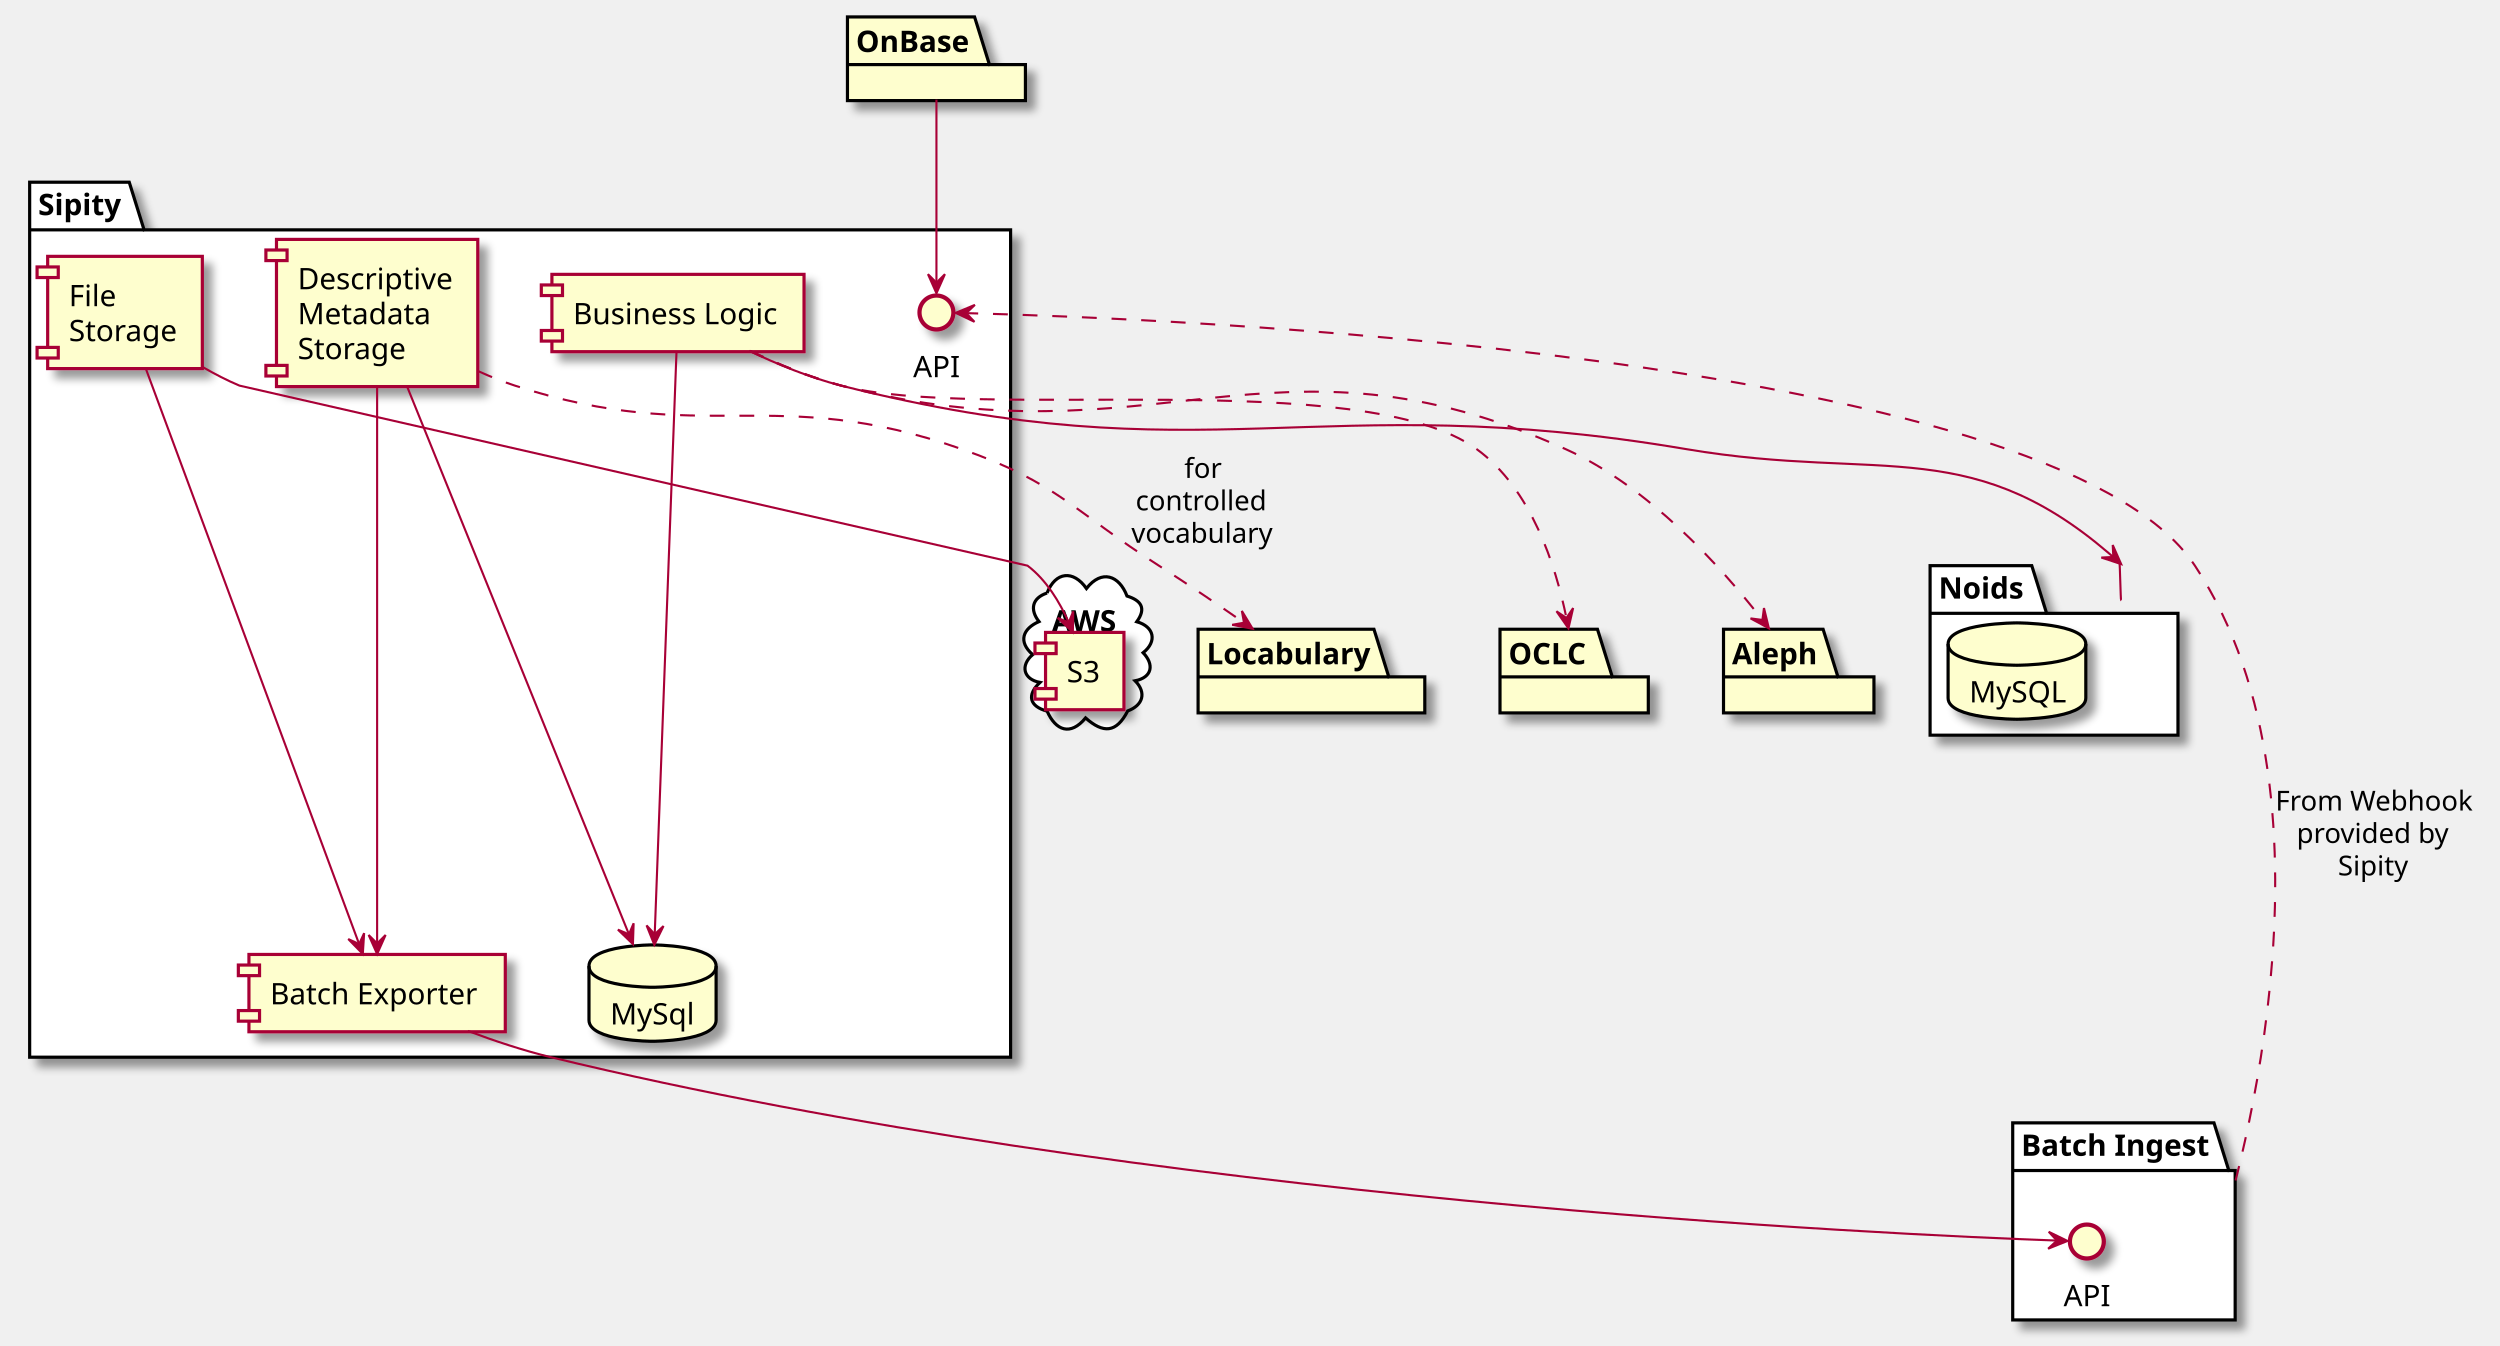
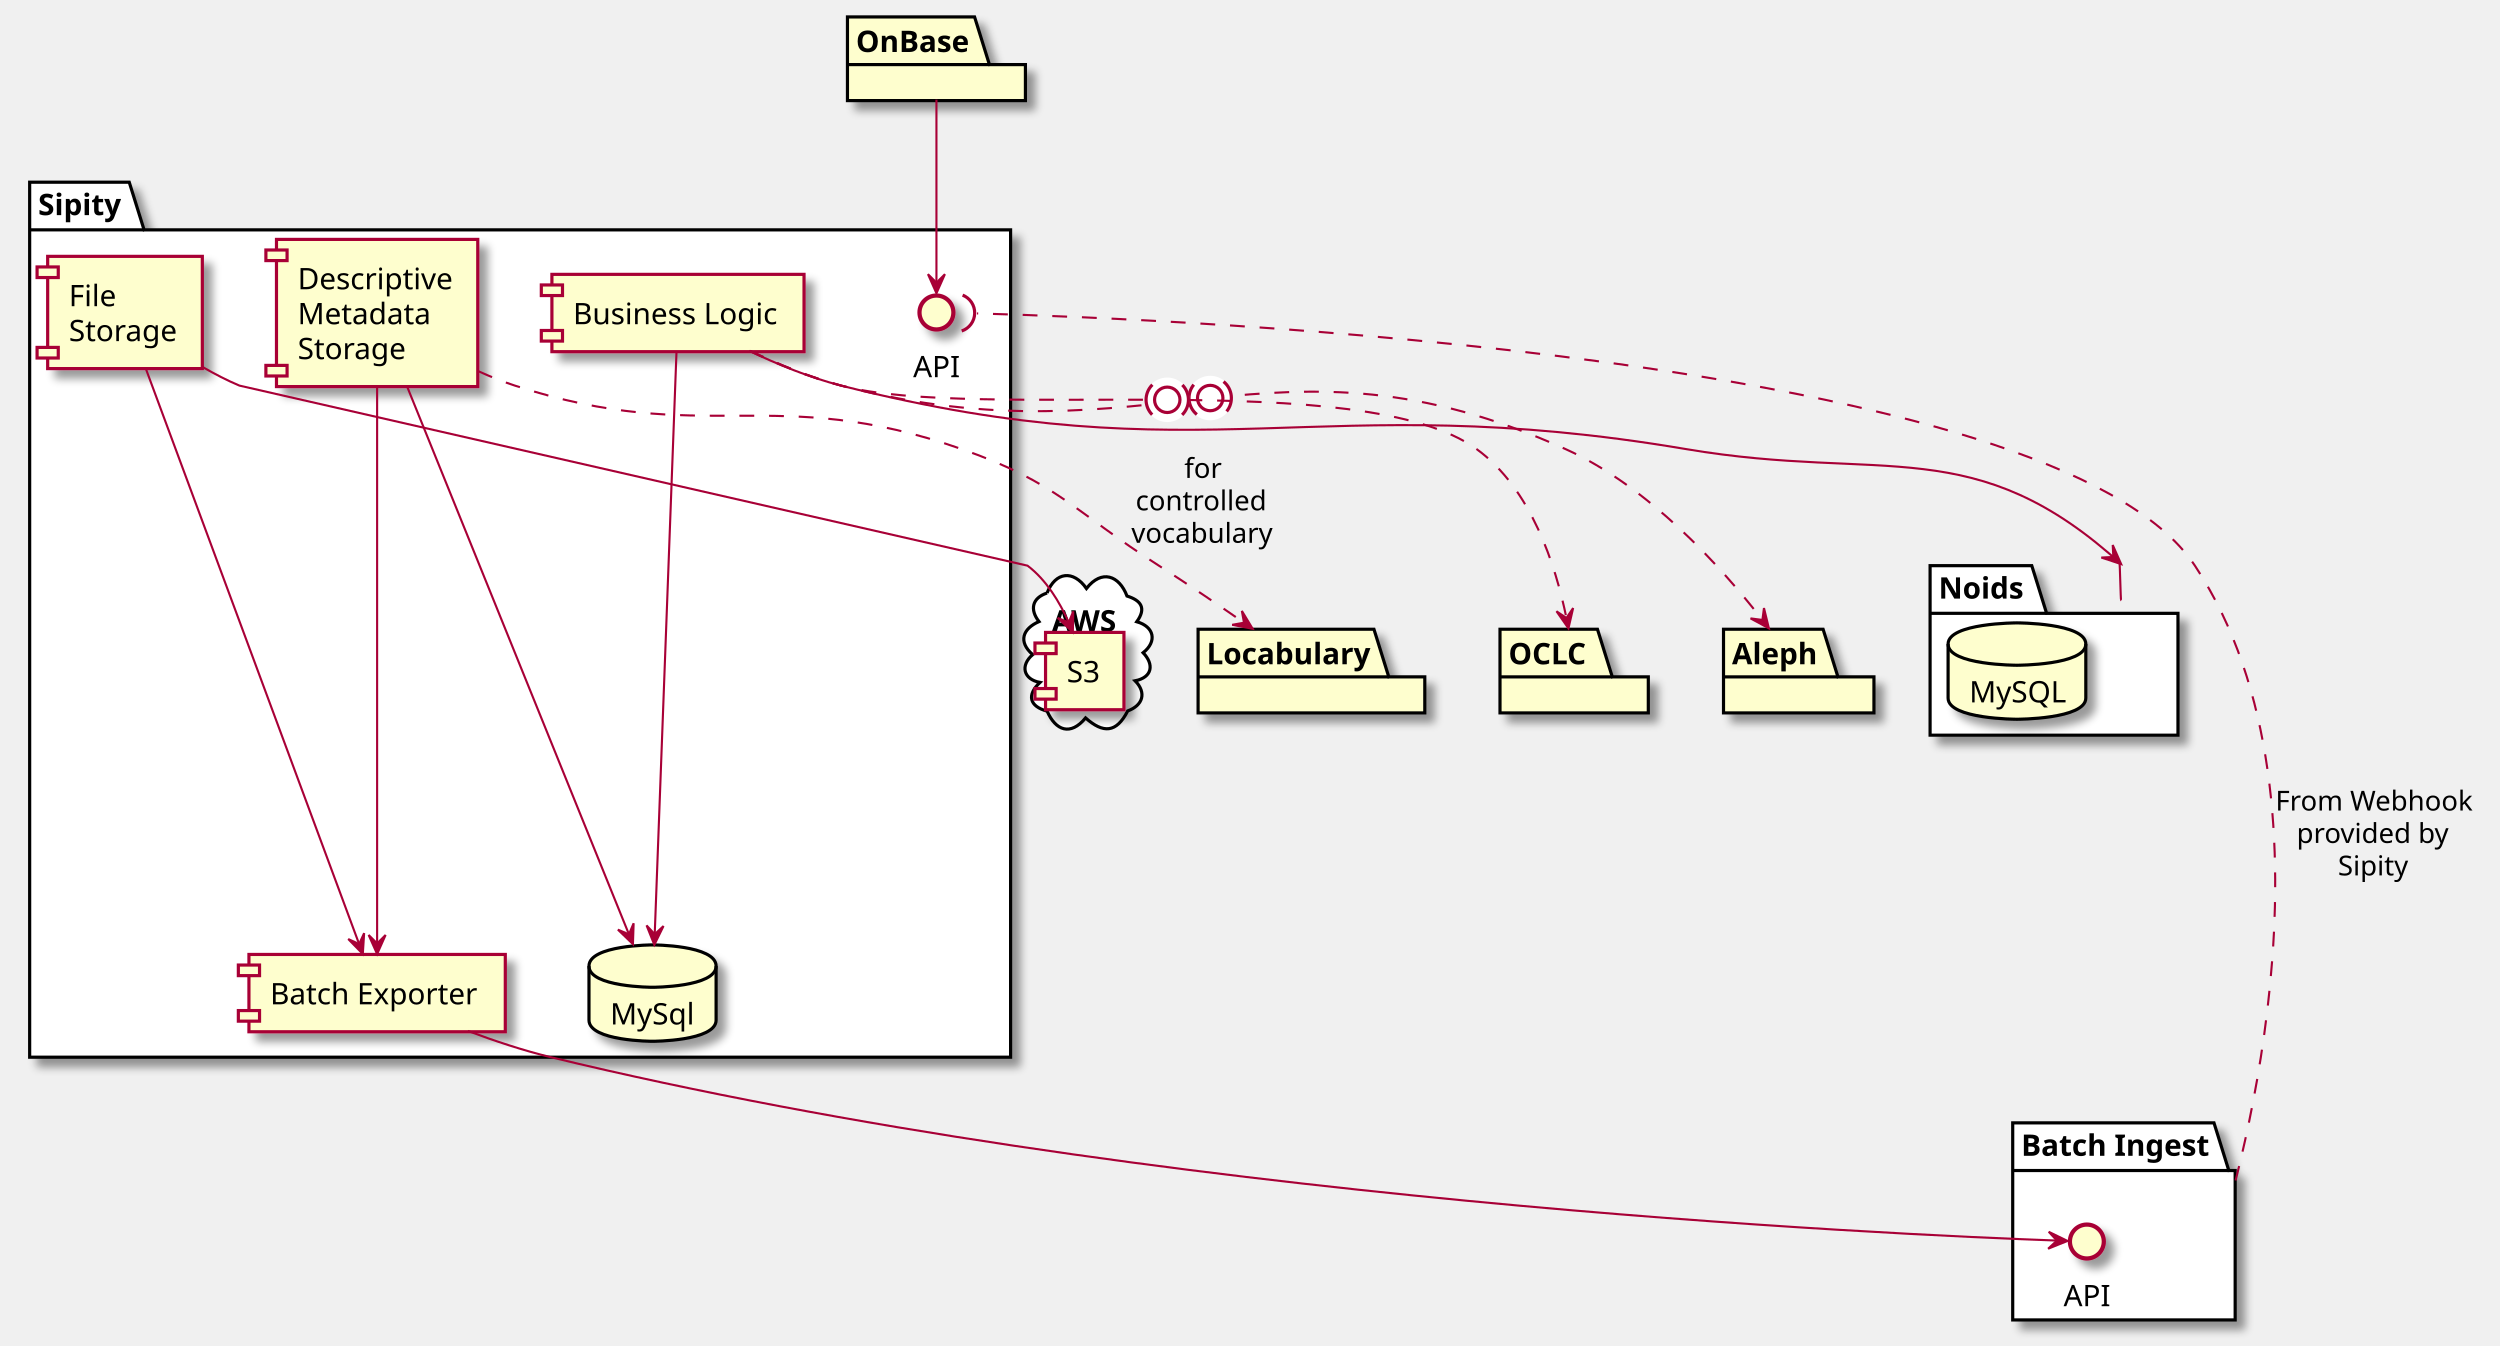
<svg xmlns="http://www.w3.org/2000/svg" contentScriptType="application/ecmascript" contentStyleType="text/css" height="635px" preserveAspectRatio="none" style="width:1180px;height:635px;" version="1.1" viewBox="0 0 1180 635" width="1180px" zoomAndPan="magnify">
  <defs>
-     <filter height="300%" id="f1oy0xllibk9ka" width="300%" x="-1" y="-1">
+     <filter height="300%" id="f1fs7zgyzd7yei" width="300%" x="-1" y="-1">
      <feGaussianBlur result="blurOut" stdDeviation="2.0" />
      <feColorMatrix in="blurOut" result="blurOut2" type="matrix" values="0 0 0 0 0 0 0 0 0 0 0 0 0 0 0 0 0 0 .4 0" />
      <feOffset dx="4.0" dy="4.0" in="blurOut2" result="blurOut3" />
      <feBlend in="SourceGraphic" in2="blurOut3" mode="normal" />
    </filter>
  </defs>
  <g>
-     <polygon fill="#FFFFFF" filter="url(#f1oy0xllibk9ka)" points="14,86,61,86,68,108.488,477,108.488,477,499,14,499,14,86" style="stroke: #000000; stroke-width: 1.5;" />
+     <polygon fill="#FFFFFF" filter="url(#f1fs7zgyzd7yei)" points="14,86,61,86,68,108.488,477,108.488,477,499,14,499,14,86" style="stroke: #000000; stroke-width: 1.5;" />
    <line style="stroke: #000000; stroke-width: 1.5;" x1="14" x2="68" y1="108.488" y2="108.488" />
    <text fill="#000000" font-family="sans-serif" font-size="14" font-weight="bold" lengthAdjust="spacingAndGlyphs" textLength="41" x="18" y="101.535">Sipity</text>
-     <polygon fill="#FFFFFF" filter="url(#f1oy0xllibk9ka)" points="950,530,1045,530,1052,552.488,1055,552.488,1055,623,950,623,950,530" style="stroke: #000000; stroke-width: 1.5;" />
+     <polygon fill="#FFFFFF" filter="url(#f1fs7zgyzd7yei)" points="950,530,1045,530,1052,552.488,1055,552.488,1055,623,950,623,950,530" style="stroke: #000000; stroke-width: 1.5;" />
    <line style="stroke: #000000; stroke-width: 1.5;" x1="950" x2="1052" y1="552.488" y2="552.488" />
    <text fill="#000000" font-family="sans-serif" font-size="14" font-weight="bold" lengthAdjust="spacingAndGlyphs" textLength="89" x="954" y="545.535">Batch Ingest</text>
-     <polygon fill="#FFFFFF" filter="url(#f1oy0xllibk9ka)" points="911,267,959,267,966,289.488,1028,289.488,1028,347,911,347,911,267" style="stroke: #000000; stroke-width: 1.5;" />
+     <polygon fill="#FFFFFF" filter="url(#f1fs7zgyzd7yei)" points="911,267,959,267,966,289.488,1028,289.488,1028,347,911,347,911,267" style="stroke: #000000; stroke-width: 1.5;" />
    <line style="stroke: #000000; stroke-width: 1.5;" x1="911" x2="966" y1="289.488" y2="289.488" />
    <text fill="#000000" font-family="sans-serif" font-size="14" font-weight="bold" lengthAdjust="spacingAndGlyphs" textLength="42" x="915" y="282.535">Noids</text>
    <path d="M494.214,279.899 C498.211,269.757 506.62,268.938 512.798,277.76 C520.029,268.592 528.234,271.565 531.946,281.322 C538.62,283.421 541.19,287.042 536.568,293.448 C544.779,295.794 546.335,302.692 539.558,308.097 C544.821,313.584 543.968,319.698 535.776,321.344 C541.361,327.062 539.385,332.966 532.275,335.557 C526.905,346.072 520.741,346.25 512.395,338.862 C505.225,347.569 498.276,344.827 494.251,335.667 C485.875,333.419 484.476,328.053 490.864,322.115 C482.973,320.641 481.47,314.086 487.417,308.979 C480.383,302.826 482.761,296.737 490.396,293.387 C486.005,287.72 487.073,282.301 494.214,279.899 " fill="#FFFFFF" style="stroke: #000000; stroke-width: 1.5;" />
    <text fill="#000000" font-family="sans-serif" font-size="14" font-weight="bold" lengthAdjust="spacingAndGlyphs" textLength="31" x="496.5" y="298.035">AWS</text>
-     <rect fill="#FEFECE" filter="url(#f1oy0xllibk9ka)" height="52.977" style="stroke: #A80036; stroke-width: 1.5;" width="73" x="22.5" y="121" />
+     <rect fill="#FEFECE" filter="url(#f1fs7zgyzd7yei)" height="52.977" style="stroke: #A80036; stroke-width: 1.5;" width="73" x="22.5" y="121" />
    <rect fill="#FEFECE" height="5" style="stroke: #A80036; stroke-width: 1.5;" width="10" x="17.5" y="126" />
    <rect fill="#FEFECE" height="5" style="stroke: #A80036; stroke-width: 1.5;" width="10" x="17.5" y="163.977" />
    <text fill="#000000" font-family="sans-serif" font-size="14" lengthAdjust="spacingAndGlyphs" textLength="24" x="32.5" y="144.535">File</text>
    <text fill="#000000" font-family="sans-serif" font-size="14" lengthAdjust="spacingAndGlyphs" textLength="53" x="32.5" y="161.023">Storage</text>
-     <rect fill="#FEFECE" filter="url(#f1oy0xllibk9ka)" height="69.465" style="stroke: #A80036; stroke-width: 1.5;" width="95" x="130.5" y="113" />
+     <rect fill="#FEFECE" filter="url(#f1fs7zgyzd7yei)" height="69.465" style="stroke: #A80036; stroke-width: 1.5;" width="95" x="130.5" y="113" />
    <rect fill="#FEFECE" height="5" style="stroke: #A80036; stroke-width: 1.5;" width="10" x="125.5" y="118" />
    <rect fill="#FEFECE" height="5" style="stroke: #A80036; stroke-width: 1.5;" width="10" x="125.5" y="172.465" />
    <text fill="#000000" font-family="sans-serif" font-size="14" lengthAdjust="spacingAndGlyphs" textLength="75" x="140.5" y="136.535">Descriptive</text>
    <text fill="#000000" font-family="sans-serif" font-size="14" lengthAdjust="spacingAndGlyphs" textLength="63" x="140.5" y="153.023">Metadata</text>
    <text fill="#000000" font-family="sans-serif" font-size="14" lengthAdjust="spacingAndGlyphs" textLength="53" x="140.5" y="169.512">Storage</text>
-     <rect fill="#FEFECE" filter="url(#f1oy0xllibk9ka)" height="36.488" style="stroke: #A80036; stroke-width: 1.5;" width="121" x="117.5" y="450.5" />
+     <rect fill="#FEFECE" filter="url(#f1fs7zgyzd7yei)" height="36.488" style="stroke: #A80036; stroke-width: 1.5;" width="121" x="117.5" y="450.5" />
    <rect fill="#FEFECE" height="5" style="stroke: #A80036; stroke-width: 1.5;" width="10" x="112.5" y="455.5" />
    <rect fill="#FEFECE" height="5" style="stroke: #A80036; stroke-width: 1.5;" width="10" x="112.5" y="476.988" />
    <text fill="#000000" font-family="sans-serif" font-size="14" lengthAdjust="spacingAndGlyphs" textLength="101" x="127.5" y="474.035">Batch Exporter</text>
-     <rect fill="#FEFECE" filter="url(#f1oy0xllibk9ka)" height="36.488" style="stroke: #A80036; stroke-width: 1.5;" width="119" x="260.5" y="129.5" />
+     <rect fill="#FEFECE" filter="url(#f1fs7zgyzd7yei)" height="36.488" style="stroke: #A80036; stroke-width: 1.5;" width="119" x="260.5" y="129.5" />
    <rect fill="#FEFECE" height="5" style="stroke: #A80036; stroke-width: 1.5;" width="10" x="255.5" y="134.5" />
    <rect fill="#FEFECE" height="5" style="stroke: #A80036; stroke-width: 1.5;" width="10" x="255.5" y="155.988" />
    <text fill="#000000" font-family="sans-serif" font-size="14" lengthAdjust="spacingAndGlyphs" textLength="99" x="270.5" y="153.035">Business Logic</text>
-     <ellipse cx="442" cy="147.5" fill="#FEFECE" filter="url(#f1oy0xllibk9ka)" rx="8" ry="8" style="stroke: #A80036; stroke-width: 2.0;" />
+     <ellipse cx="442" cy="147.5" fill="#FEFECE" filter="url(#f1fs7zgyzd7yei)" rx="8" ry="8" style="stroke: #A80036; stroke-width: 2.0;" />
    <text fill="#000000" font-family="sans-serif" font-size="14" lengthAdjust="spacingAndGlyphs" textLength="22" x="431" y="178.035">API</text>
-     <path d="M278,456 C278,446 308,446 308,446 C308,446 338,446 338,456 L338,481.488 C338,491.488 308,491.488 308,491.488 C308,491.488 278,491.488 278,481.488 L278,456 " fill="#FEFECE" filter="url(#f1oy0xllibk9ka)" style="stroke: #000000; stroke-width: 1.5;" />
+     <path d="M278,456 C278,446 308,446 308,446 C308,446 338,446 338,456 L338,481.488 C338,491.488 308,491.488 308,491.488 C308,491.488 278,491.488 278,481.488 L278,456 " fill="#FEFECE" filter="url(#f1fs7zgyzd7yei)" style="stroke: #000000; stroke-width: 1.5;" />
    <path d="M278,456 C278,466 308,466 308,466 C308,466 338,466 338,456 " fill="none" style="stroke: #000000; stroke-width: 1.5;" />
    <text fill="#000000" font-family="sans-serif" font-size="14" lengthAdjust="spacingAndGlyphs" textLength="40" x="288" y="483.535">MySql</text>
-     <ellipse cx="985" cy="586" fill="#FEFECE" filter="url(#f1oy0xllibk9ka)" rx="8" ry="8" style="stroke: #A80036; stroke-width: 2.0;" />
+     <ellipse cx="985" cy="586" fill="#FEFECE" filter="url(#f1fs7zgyzd7yei)" rx="8" ry="8" style="stroke: #A80036; stroke-width: 2.0;" />
    <text fill="#000000" font-family="sans-serif" font-size="14" lengthAdjust="spacingAndGlyphs" textLength="22" x="974" y="616.535">API</text>
-     <path d="M919.5,304 C919.5,294 952,294 952,294 C952,294 984.5,294 984.5,304 L984.5,329.488 C984.5,339.488 952,339.488 952,339.488 C952,339.488 919.5,339.488 919.5,329.488 L919.5,304 " fill="#FEFECE" filter="url(#f1oy0xllibk9ka)" style="stroke: #000000; stroke-width: 1.5;" />
+     <path d="M919.5,304 C919.5,294 952,294 952,294 C952,294 984.5,294 984.5,304 L984.5,329.488 C984.5,339.488 952,339.488 952,339.488 C952,339.488 919.5,339.488 919.5,329.488 L919.5,304 " fill="#FEFECE" filter="url(#f1fs7zgyzd7yei)" style="stroke: #000000; stroke-width: 1.5;" />
    <path d="M919.5,304 C919.5,314 952,314 952,314 C952,314 984.5,314 984.5,304 " fill="none" style="stroke: #000000; stroke-width: 1.5;" />
    <text fill="#000000" font-family="sans-serif" font-size="14" lengthAdjust="spacingAndGlyphs" textLength="45" x="929.5" y="331.535">MySQL</text>
-     <rect fill="#FEFECE" filter="url(#f1oy0xllibk9ka)" height="36.488" style="stroke: #A80036; stroke-width: 1.5;" width="37" x="493.5" y="298.5" />
+     <rect fill="#FEFECE" filter="url(#f1fs7zgyzd7yei)" height="36.488" style="stroke: #A80036; stroke-width: 1.5;" width="37" x="493.5" y="298.5" />
    <rect fill="#FEFECE" height="5" style="stroke: #A80036; stroke-width: 1.5;" width="10" x="488.5" y="303.5" />
    <rect fill="#FEFECE" height="5" style="stroke: #A80036; stroke-width: 1.5;" width="10" x="488.5" y="324.988" />
    <text fill="#000000" font-family="sans-serif" font-size="14" lengthAdjust="spacingAndGlyphs" textLength="17" x="503.5" y="322.035">S3</text>
-     <polygon fill="#FEFECE" filter="url(#f1oy0xllibk9ka)" points="708,297,754,297,761,319.488,778,319.488,778,336.488,708,336.488,708,297" style="stroke: #000000; stroke-width: 1.5;" />
+     <polygon fill="#FEFECE" filter="url(#f1fs7zgyzd7yei)" points="708,297,754,297,761,319.488,778,319.488,778,336.488,708,336.488,708,297" style="stroke: #000000; stroke-width: 1.5;" />
    <line style="stroke: #000000; stroke-width: 1.5;" x1="708" x2="761" y1="319.488" y2="319.488" />
    <text fill="#000000" font-family="sans-serif" font-size="14" font-weight="bold" lengthAdjust="spacingAndGlyphs" textLength="40" x="712" y="313.535">OCLC</text>
-     <polygon fill="#FEFECE" filter="url(#f1oy0xllibk9ka)" points="813.5,297,860.5,297,867.5,319.488,884.5,319.488,884.5,336.488,813.5,336.488,813.5,297" style="stroke: #000000; stroke-width: 1.5;" />
+     <polygon fill="#FEFECE" filter="url(#f1fs7zgyzd7yei)" points="813.5,297,860.5,297,867.5,319.488,884.5,319.488,884.5,336.488,813.5,336.488,813.5,297" style="stroke: #000000; stroke-width: 1.5;" />
    <line style="stroke: #000000; stroke-width: 1.5;" x1="813.5" x2="867.5" y1="319.488" y2="319.488" />
    <text fill="#000000" font-family="sans-serif" font-size="14" font-weight="bold" lengthAdjust="spacingAndGlyphs" textLength="41" x="817.5" y="313.535">Aleph</text>
-     <polygon fill="#FEFECE" filter="url(#f1oy0xllibk9ka)" points="400,8,460,8,467,30.488,484,30.488,484,47.488,400,47.488,400,8" style="stroke: #000000; stroke-width: 1.5;" />
+     <polygon fill="#FEFECE" filter="url(#f1fs7zgyzd7yei)" points="400,8,460,8,467,30.488,484,30.488,484,47.488,400,47.488,400,8" style="stroke: #000000; stroke-width: 1.5;" />
    <line style="stroke: #000000; stroke-width: 1.5;" x1="400" x2="467" y1="30.488" y2="30.488" />
    <text fill="#000000" font-family="sans-serif" font-size="14" font-weight="bold" lengthAdjust="spacingAndGlyphs" textLength="54" x="404" y="24.535">OnBase</text>
-     <polygon fill="#FEFECE" filter="url(#f1oy0xllibk9ka)" points="565.5,297,648.5,297,655.5,319.488,672.5,319.488,672.5,336.488,565.5,336.488,565.5,297" style="stroke: #000000; stroke-width: 1.5;" />
+     <polygon fill="#FEFECE" filter="url(#f1fs7zgyzd7yei)" points="565.5,297,648.5,297,655.5,319.488,672.5,319.488,672.5,336.488,565.5,336.488,565.5,297" style="stroke: #000000; stroke-width: 1.5;" />
    <line style="stroke: #000000; stroke-width: 1.5;" x1="565.5" x2="655.5" y1="319.488" y2="319.488" />
    <text fill="#000000" font-family="sans-serif" font-size="14" font-weight="bold" lengthAdjust="spacingAndGlyphs" textLength="77" x="569.5" y="313.535">Locabulary</text>
    <path d="M225.814,175.223 C231.486,177.803 237.29,180.142 243,182 C333.072,211.31 364.627,180.622 454,212 C499.309,227.908 506.524,241.16 547,267 C560.325,275.507 574.734,285.291 587.135,293.903 " fill="none" id="SipityDMS-&gt;Locabulary" style="stroke: #A80036; stroke-width: 1.0; stroke-dasharray: 7.0,7.0;" />
    <polygon fill="#A80036" points="591.259,296.775,586.159,288.349,587.156,293.918,581.588,294.915,591.259,296.775" style="stroke: #A80036; stroke-width: 1.0;" />
    <text fill="#000000" font-family="sans-serif" font-size="13" lengthAdjust="spacingAndGlyphs" textLength="18" x="559" y="225.568">for</text>
    <text fill="#000000" font-family="sans-serif" font-size="13" lengthAdjust="spacingAndGlyphs" textLength="64" x="536" y="240.879">controlled</text>
    <text fill="#000000" font-family="sans-serif" font-size="13" lengthAdjust="spacingAndGlyphs" textLength="68" x="534" y="256.19">vocabulary</text>
    <path d="M95.558,173.19 C101.229,176.482 107.151,179.551 113,182 C113,182 485,267 485,267 C493.853,273.703 500.162,284.185 504.443,293.781 " fill="none" id="SipityFS-&gt;S3" style="stroke: #A80036; stroke-width: 1.0;" />
    <polygon fill="#A80036" points="506.384,298.4,506.585,288.553,504.447,293.79,499.209,291.652,506.384,298.4" style="stroke: #A80036; stroke-width: 1.0;" />
    <path d="M192.036,182.158 C218.026,246.335 273.151,382.45 296.82,440.895 " fill="none" id="SipityDMS-&gt;MySql" style="stroke: #A80036; stroke-width: 1.0;" />
    <polygon fill="#A80036" points="298.74,445.636,299.07,435.793,296.864,441.002,291.655,438.796,298.74,445.636" style="stroke: #A80036; stroke-width: 1.0;" />
    <path d="M220.81,486.598 C233.261,491.264 247.01,495.852 260,499 C540.379,566.949 895.191,582.842 970.537,585.534 " fill="none" id="SipityBE-&gt;BatchAPI" style="stroke: #A80036; stroke-width: 1.0;" />
    <polygon fill="#A80036" points="975.85,585.718,966.994,581.408,970.853,585.544,966.717,589.403,975.85,585.718" style="stroke: #A80036; stroke-width: 1.0;" />
    <path d="M68.84,174.042 C91.65,235.573 147.836,387.133 169.39,445.275 " fill="none" id="SipityFS-&gt;SipityBE" style="stroke: #A80036; stroke-width: 1.0;" />
    <polygon fill="#A80036" points="171.245,450.279,171.867,440.45,169.507,445.591,164.366,443.231,171.245,450.279" style="stroke: #A80036; stroke-width: 1.0;" />
    <path d="M178,182.158 C178,247.962 178,389.397 178,445.187 " fill="none" id="SipityDMS-&gt;SipityBE" style="stroke: #A80036; stroke-width: 1.0;" />
    <polygon fill="#A80036" points="178,450.313,182,441.313,178,445.313,174,441.313,178,450.313" style="stroke: #A80036; stroke-width: 1.0;" />
-     <path d="M1055.195,557.173 C1055.27,556.878 1055.345,556.582 1055.42,556.283 C1055.571,555.687 1055.722,555.082 1055.875,554.47 C1056.484,552.022 1057.108,549.453 1057.74,546.771 C1062.797,525.316 1068.387,496.63 1071.486,464.733 C1077.684,400.939 1073.918,324.305 1036,267 C969.11,165.91 541.231,149.984 456.55,147.812 " fill="none" id="Batch-&gt;SipityAPI" style="stroke: #A80036; stroke-width: 1.0; stroke-dasharray: 7.0,7.0;" />
-     <polygon fill="#A80036" points="451.056,147.679,459.956,151.896,456.054,147.8,460.15,143.899,451.056,147.679" style="stroke: #A80036; stroke-width: 1.0;" />
+     <path d="M1055.195,557.173 C1055.27,556.878 1055.345,556.582 1055.42,556.283 C1055.571,555.687 1055.722,555.082 1055.875,554.47 C1056.484,552.022 1057.108,549.453 1057.74,546.771 C1062.797,525.316 1068.387,496.63 1071.486,464.733 C1077.684,400.939 1073.918,324.305 1036,267 C970.247,167.629 555.674,150.55 461.163,147.935 " fill="none" id="Batch-&gt;SipityAPI" style="stroke: #A80036; stroke-width: 1.0; stroke-dasharray: 7.0,7.0;" />
+     <path d="M453.918,156.211 A9,9 0 0 0 454.348 139.302" fill="none" style="stroke: #A80036; stroke-width: 1.5;" />
    <text fill="#000000" font-family="sans-serif" font-size="13" lengthAdjust="spacingAndGlyphs" textLength="94" x="1074" y="382.568">From Webhook</text>
    <text fill="#000000" font-family="sans-serif" font-size="13" lengthAdjust="spacingAndGlyphs" textLength="74" x="1084" y="397.879">provided by</text>
    <text fill="#000000" font-family="sans-serif" font-size="13" lengthAdjust="spacingAndGlyphs" textLength="35" x="1103.5" y="413.19">Sipity</text>
    <path d="M319.32,165.678 C317.319,219.214 311.437,376.555 309.037,440.749 " fill="none" id="SipityBL-&gt;MySql" style="stroke: #A80036; stroke-width: 1.0;" />
    <polygon fill="#A80036" points="308.843,445.938,313.177,437.094,309.03,440.941,305.183,436.795,308.843,445.938" style="stroke: #A80036; stroke-width: 1.0;" />
    <path d="M353.582,165.588 C366.755,171.863 382.232,178.258 397,182 C569.387,225.676 620.669,182.268 796,212 C842.714,219.922 876.743,217.672 907.829,221.441 C923.372,223.326 938.179,226.716 953.468,233.634 C961.113,237.094 968.878,241.435 976.916,246.912 C980.935,249.65 985.022,252.672 989.196,256.01 C991.283,257.678 993.392,259.426 995.525,261.256 C996.592,262.172 997.665,263.108 998.744,264.065 C999.283,264.543 999.824,265.027 1000.367,265.516 C1000.638,265.761 1000.91,283.241 1001.182,283.488 " fill="none" id="SipityBL-&gt;Noids" style="stroke: #A80036; stroke-width: 1.0;" />
    <polygon fill="#A80036" points="1001.182,266.254,997.211,257.241,997.482,262.892,991.831,263.162,1001.182,266.254" style="stroke: #A80036; stroke-width: 1.0;" />
    <path d="M442,47.047 C442,71.189 442,111.687 442,133.146 " fill="none" id="OnBase-&gt;SipityAPI" style="stroke: #A80036; stroke-width: 1.0;" />
    <polygon fill="#A80036" points="442,138.417,446,129.417,442,133.417,438,129.417,442,138.417" style="stroke: #A80036; stroke-width: 1.0;" />
    <path d="M353.988,165.671 C367.081,171.877 382.397,178.203 397,182 C544.674,220.395 599.904,149.277 739,212 C778.27,229.708 812.257,267.438 831.686,292.382 " fill="none" id="SipityBL-&gt;Aleph" style="stroke: #A80036; stroke-width: 1.0; stroke-dasharray: 7.0,7.0;" />
    <polygon fill="#A80036" points="834.909,296.576,832.596,287.002,831.862,292.611,826.253,291.878,834.909,296.576" style="stroke: #A80036; stroke-width: 1.0;" />
+     <ellipse cx="571.217" cy="187.877" fill="#FFFFFF" rx="10" ry="10" style="stroke: #FFFFFF; stroke-width: 1.0;" />
+     <path d="M578.978,194.182 A10,10 0 0 0 577.522 180.115" fill="#FFFFFF" style="stroke: #A80036; stroke-width: 1.5;" />
+     <path d="M563.455,181.571 A10,10 0 0 0 564.911 195.638" fill="#FFFFFF" style="stroke: #A80036; stroke-width: 1.5;" />
+     <ellipse cx="571.217" cy="187.877" fill="#FFFFFF" rx="6" ry="6" style="stroke: #A80036; stroke-width: 1.5;" />
    <path d="M354.013,165.576 C367.109,171.771 382.421,178.115 397,182 C461.74,199.253 642.78,172.642 697,212 C722.759,230.699 734.302,267.055 739.328,291.561 " fill="none" id="SipityBL-&gt;OCLC" style="stroke: #A80036; stroke-width: 1.0; stroke-dasharray: 7.0,7.0;" />
    <polygon fill="#A80036" points="740.304,296.599,742.519,287.003,739.353,291.691,734.665,288.525,740.304,296.599" style="stroke: #A80036; stroke-width: 1.0;" />
+     <ellipse cx="550.945" cy="188.711" fill="#FFFFFF" rx="10" ry="10" style="stroke: #FFFFFF; stroke-width: 1.0;" />
+     <path d="M557.966,195.831 A10,10 0 0 0 558.066 181.69" fill="#FFFFFF" style="stroke: #A80036; stroke-width: 1.5;" />
+     <path d="M543.924,181.59 A10,10 0 0 0 543.824 195.732" fill="#FFFFFF" style="stroke: #A80036; stroke-width: 1.5;" />
+     <ellipse cx="550.945" cy="188.711" fill="#FFFFFF" rx="6" ry="6" style="stroke: #A80036; stroke-width: 1.5;" />
  </g>
</svg>
